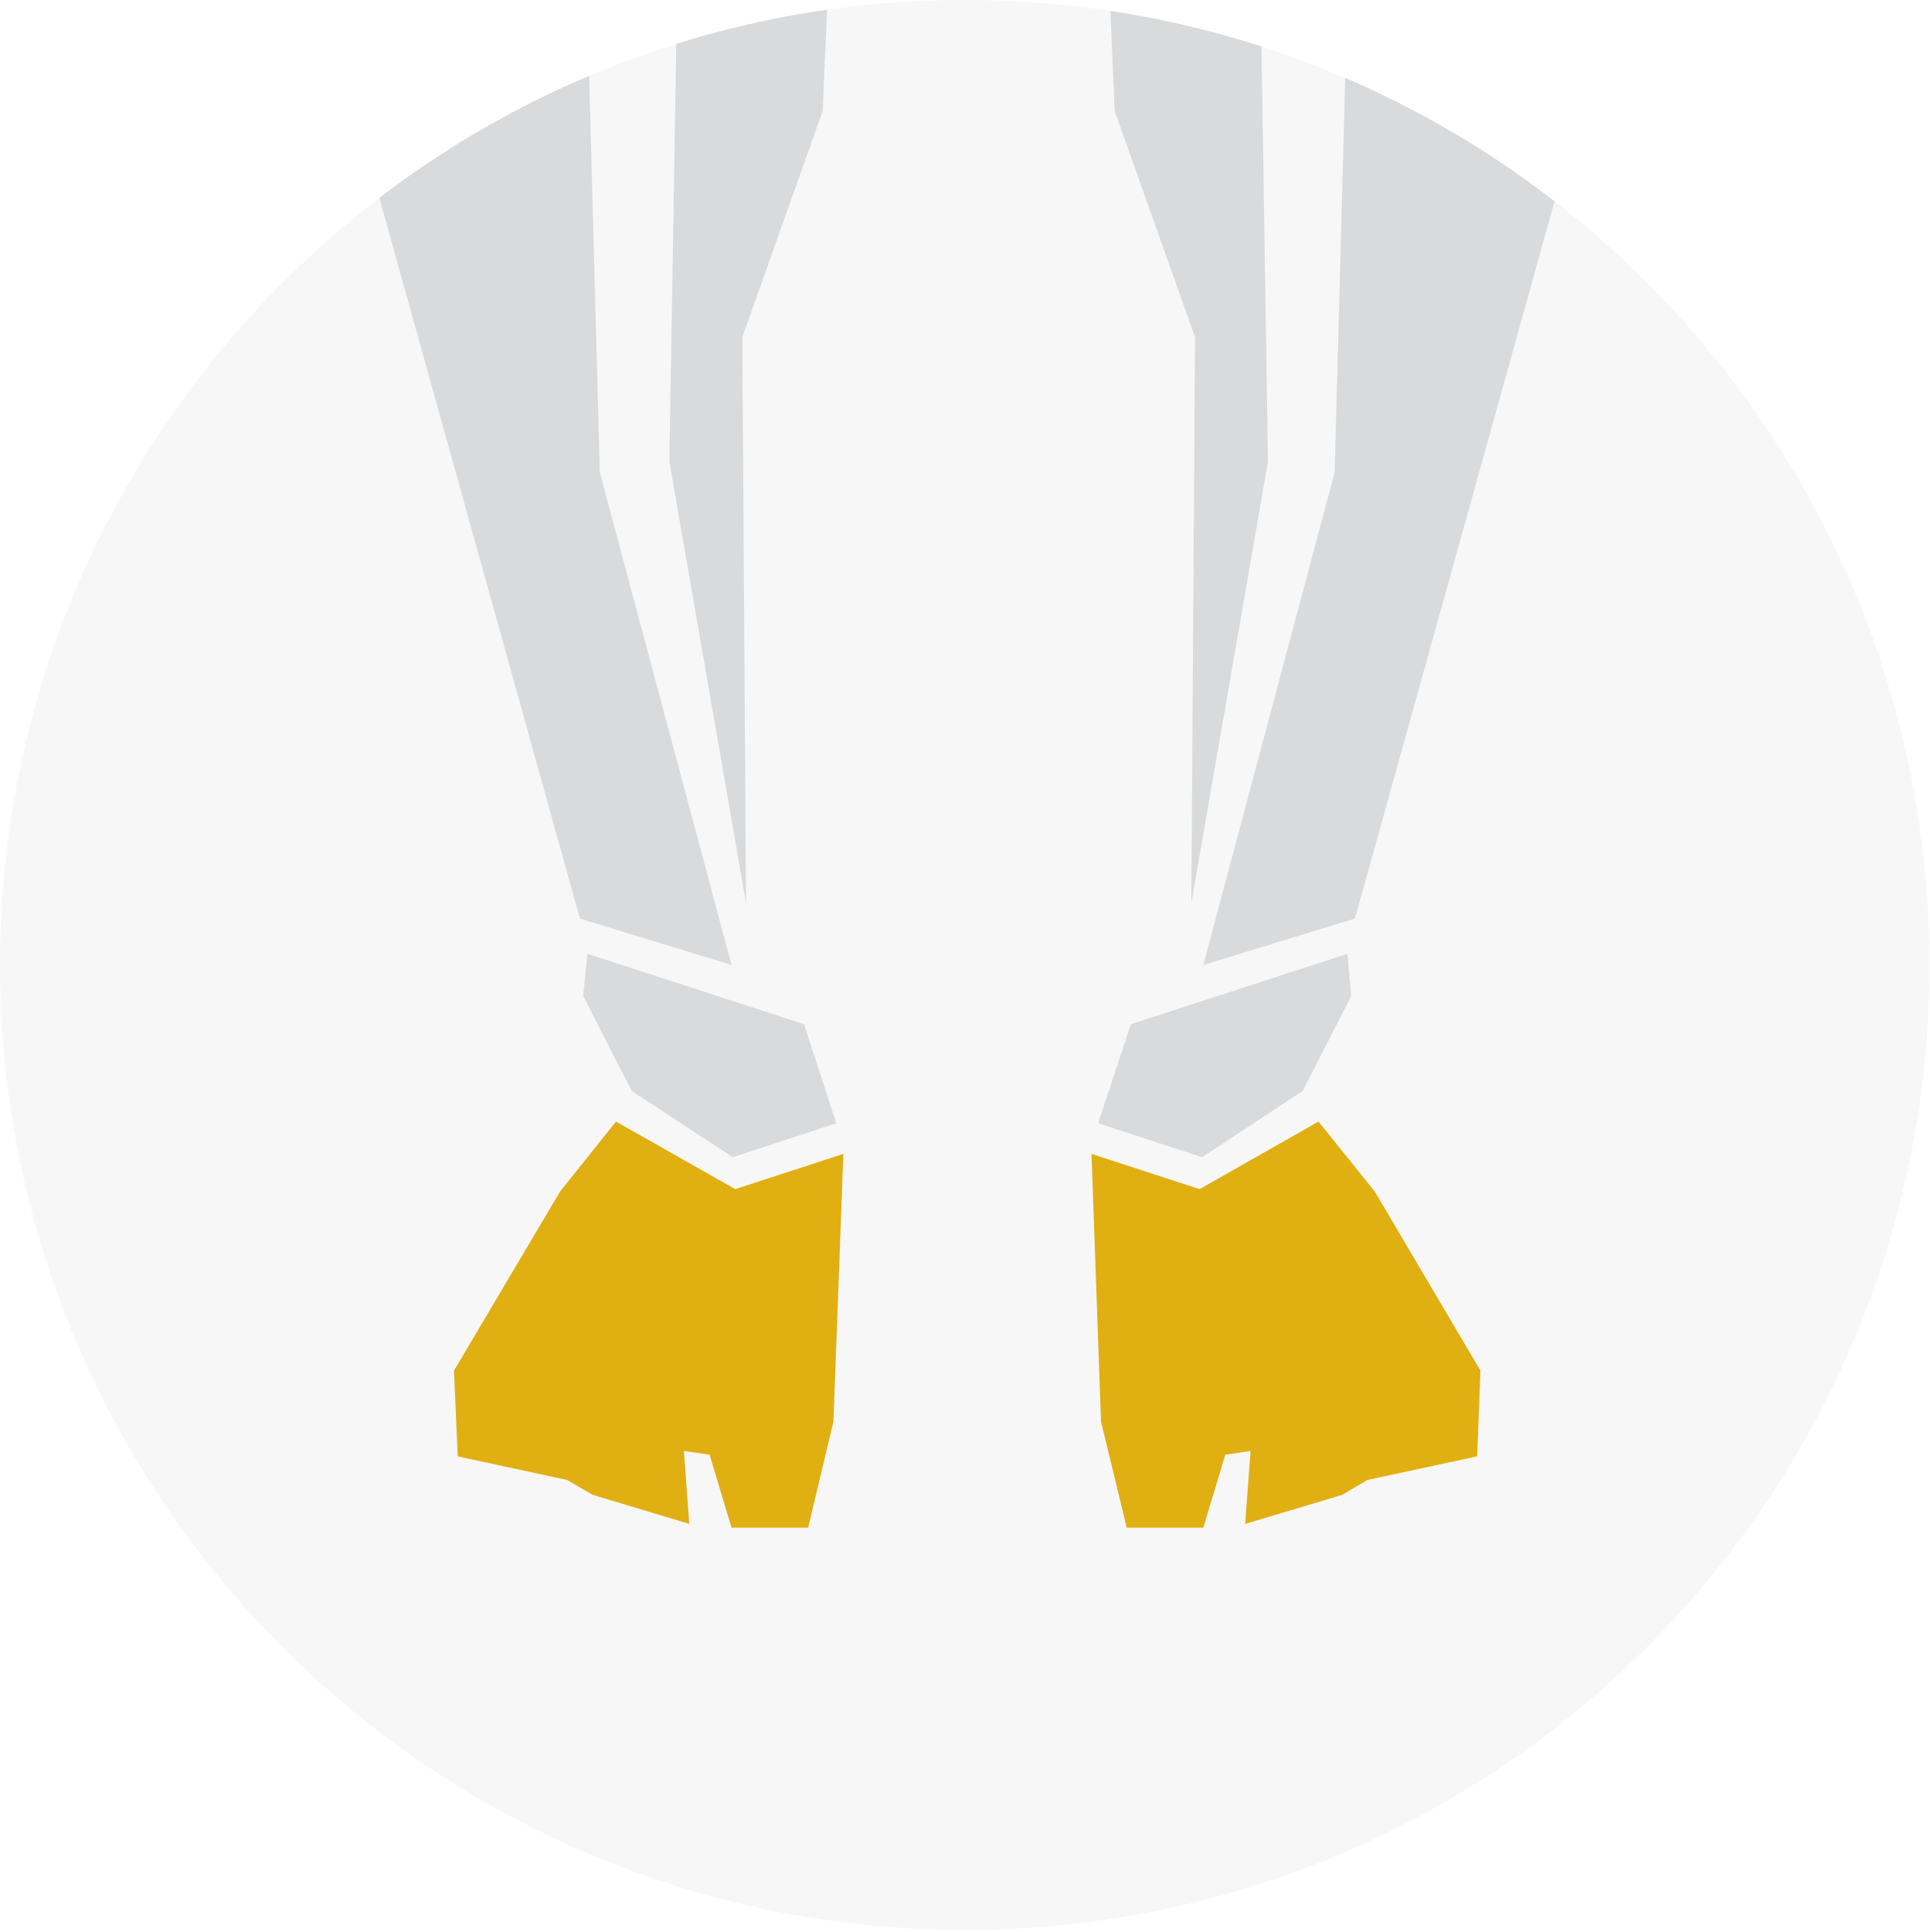
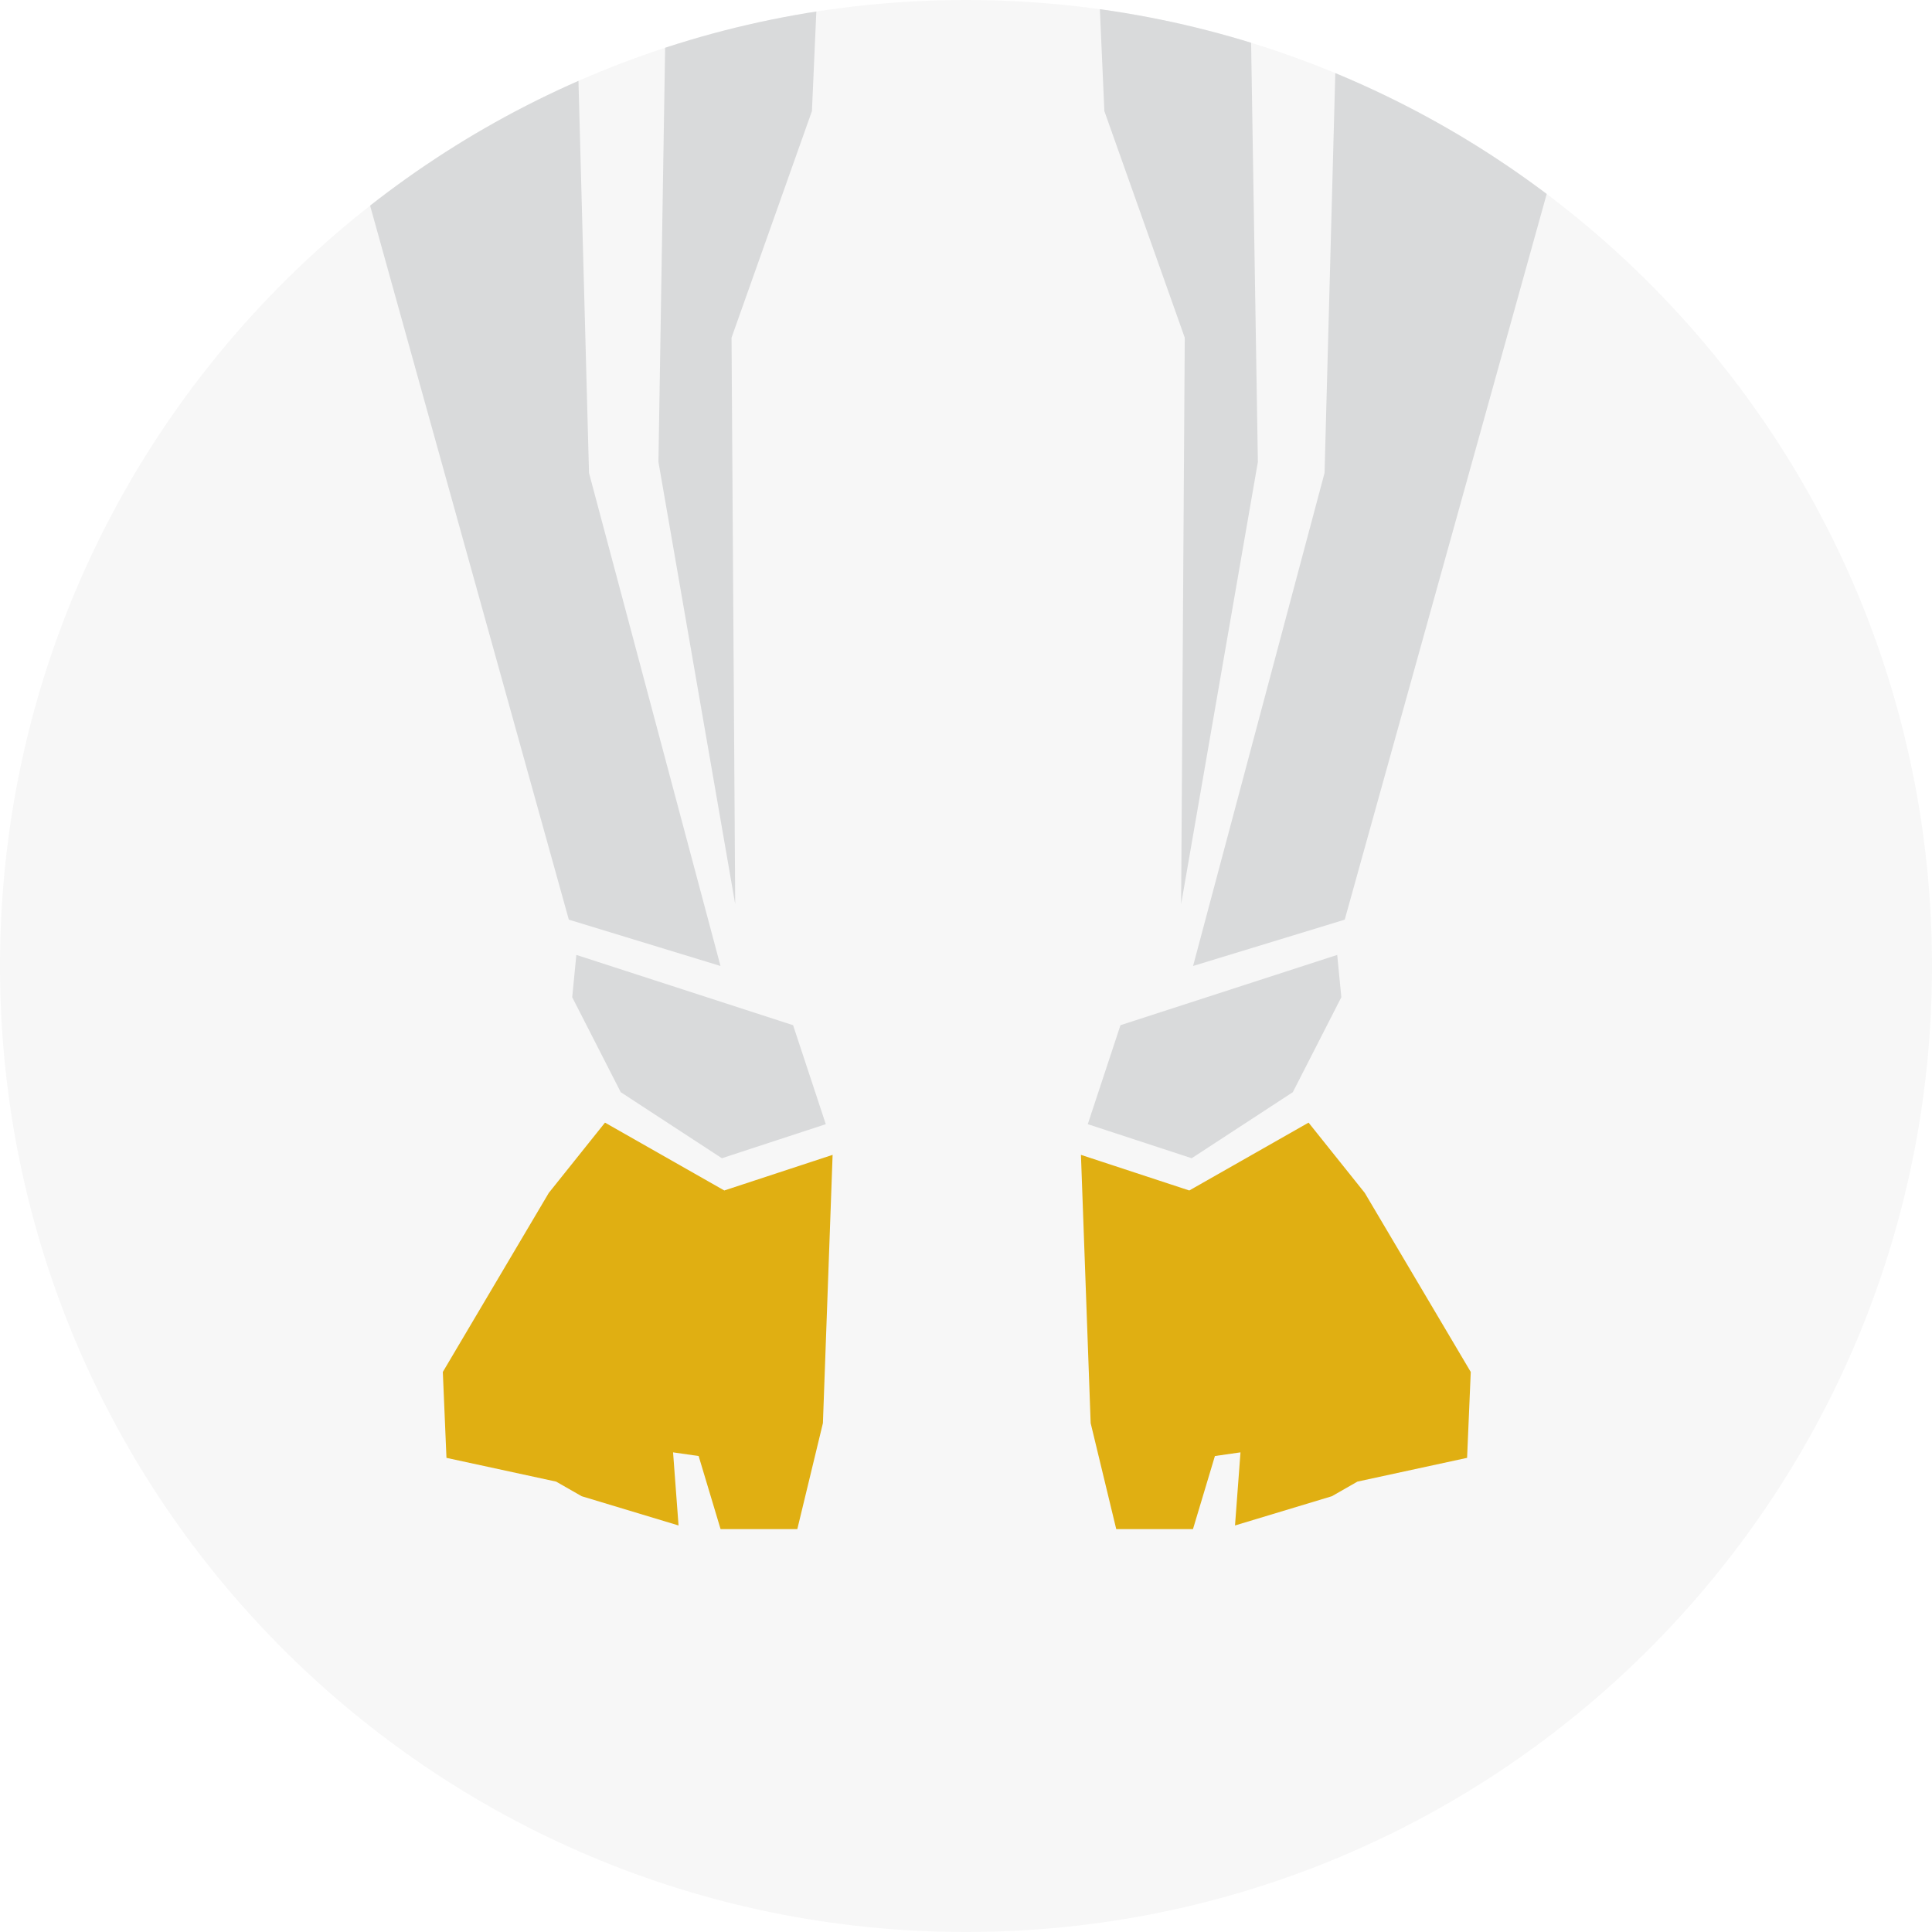
- <svg xmlns="http://www.w3.org/2000/svg" xmlns:xlink="http://www.w3.org/1999/xlink" version="1.1" id="Layer_1" x="0px" y="0px" viewBox="0 0 465.8 466.3" style="enable-background:new 0 0 465.8 466.3;" xml:space="preserve">
-   <style type="text/css">
- 	.st0{clip-path:url(#SVGID_2_);fill:#F7F7F7;}
- 	.st1{clip-path:url(#SVGID_4_);}
- 	.st2{fill:#D9DADB;}
- 	.st3{clip-path:url(#SVGID_6_);fill:#E0AF12;}
- 	.st4{clip-path:url(#SVGID_8_);fill:#E0AF12;}
- 	.st5{clip-path:url(#SVGID_10_);fill:#D9DADB;}
- 	.st6{clip-path:url(#SVGID_12_);fill:#D9DADB;}
- 	.st7{clip-path:url(#SVGID_14_);fill:#D9DADB;}
- 	.st8{clip-path:url(#SVGID_16_);fill:#D9DADB;}
- 	.st9{clip-path:url(#SVGID_18_);}
- 	.st10{clip-path:url(#SVGID_20_);fill:#D9DADB;}
- 	.st11{clip-path:url(#SVGID_22_);fill:#D9DADB;}
- 	.st12{clip-path:url(#SVGID_24_);fill:#D9DADB;}
- 	.st13{clip-path:url(#SVGID_26_);fill:#D9DADB;}
- 	.st14{clip-path:url(#SVGID_28_);fill:#D9DADB;}
- 	.st15{clip-path:url(#SVGID_30_);fill:#D9DADB;}
- 	.st16{clip-path:url(#SVGID_32_);fill:#D9DADB;}
- 	.st17{clip-path:url(#SVGID_34_);fill:#D9DADB;}
- 	.st18{clip-path:url(#SVGID_36_);fill:#D9DADB;}
- 	.st19{clip-path:url(#SVGID_38_);fill:#D9DADB;}
- 	.st20{clip-path:url(#SVGID_40_);fill:#D9DADB;}
- 	.st21{clip-path:url(#SVGID_42_);fill:#D9DADB;}
- 	.st22{clip-path:url(#SVGID_44_);fill:#D9DADB;}
- 	.st23{clip-path:url(#SVGID_46_);fill:#D9DADB;}
- 	.st24{clip-path:url(#SVGID_48_);fill:#D9DADB;}
- 	.st25{clip-path:url(#SVGID_50_);fill:#D9DADB;}
- 	.st26{clip-path:url(#SVGID_52_);fill:#D9DADB;}
- 	.st27{clip-path:url(#SVGID_54_);fill:#D9DADB;}
- 	.st28{clip-path:url(#SVGID_56_);}
- </style>
-   <g id="Front_Right_Foot">
-     <g>
-       <g>
-         <g>
-           <defs>
-             <circle id="SVGID_1_" cx="232.9" cy="232.9" r="232.9" />
-           </defs>
-           <clipPath id="SVGID_2_">
-             <use xlink:href="#SVGID_1_" style="overflow:visible;" />
-           </clipPath>
-           <circle class="st0" cx="186.9" cy="167.9" r="390.3" />
-         </g>
-       </g>
-       <g>
-         <g>
-           <defs>
-             <circle id="SVGID_3_" cx="232.9" cy="232.9" r="232.9" />
-           </defs>
-           <clipPath id="SVGID_4_">
-             <use xlink:href="#SVGID_3_" style="overflow:visible;" />
-           </clipPath>
-           <g class="st1">
-             <polygon class="st2" points="183.4,-1319.7 215.4,-1271.3 231.1,-1215.7 194.4,-1245.1 179.6,-1297.5      " />
-             <polygon class="st2" points="168.1,-1284.4 176,-1247.7 129.6,-1236.3 99.8,-1246.8      " />
-             <polygon class="st2" points="138.3,-1223.2 101.6,-1157.5 61.3,-1137.4 85.8,-1118.2 105.1,-1062.1 149.7,-1043.8        220.9,-1078.9 203.1,-1217.1      " />
-             <path class="st2" d="M66.1-978.9c0.5-0.4,1.1-0.7,1.6-1l14.6-108.5l-28-40.3l-28.9,42l-24.5,147l2.2,19.7       C22.9-940.8,43.5-960.9,66.1-978.9z" />
-             <path class="st2" d="M6.8-904.4c-0.5,0.6-1.1,1-1.7,1.3l3.7,32.6l51.6-55.1l4.8-35.6C44.5-943.6,25.3-924.4,6.8-904.4z" />
-             <polygon class="st2" points="12.3,-854.7 -59.6,-660.6 -36.7,-655.3 39.4,-811.8 53.5,-899.4      " />
-             <polygon class="st2" points="-8.7,-930 1.8,-855.6 -66.6,-672.9 -77.2,-679.9 -50.8,-820.9      " />
-             <polygon class="st2" points="11.4,-1093.7 -1.7,-953.6 -10.4,-1057.8      " />
-             <polygon class="st2" points="318.2,-1431.7 318.2,-1483.2 291,-1530.1 232.9,-1548.9 174.8,-1530.1 147.7,-1483.2        147.7,-1431.7 134.6,-1428.9 140.2,-1384 161.7,-1376.5 185.1,-1327.8 233.1,-1307.2 280.7,-1327.8 304.1,-1376.5 325.6,-1384        331.3,-1428.9      " />
-             <polygon class="st2" points="-89.5,-675.1 -78,-647.8 -44.6,-642.5 -41.9,-593.1 -59.5,-522.7 -71,-523.5 -59.9,-570.5        -71.8,-570.8 -90.4,-520.9 -104.5,-522.7 -87,-573.1 -99.2,-575.4 -123,-521.8 -140.6,-523.5 -116.4,-579.4 -124.8,-584.3        -154.7,-536.7 -169.7,-538.5 -124.8,-624 -129.2,-631 -171.5,-613.4 -174.1,-623.1 -139.7,-654      " />
-             <polygon class="st2" points="299.6,-1284.4 291.7,-1247.7 338.1,-1236.3 367.9,-1246.8      " />
-             <polygon class="st2" points="329.4,-1223.2 366.1,-1157.5 406.4,-1137.4 381.9,-1118.2 362.6,-1062.1 318,-1043.8        246.9,-1078.9 264.6,-1217.1      " />
-             <path class="st2" d="M401.6-978.9c-0.5-0.4-1.1-0.7-1.6-1l-14.6-108.5l28-40.3l28.9,42l24.5,147l-2.2,19.7       C444.8-940.8,424.2-960.9,401.6-978.9z" />
-             <path class="st2" d="M460.9-904.4c0.5,0.6,1.1,1,1.7,1.3l-3.7,32.6l-51.6-55.1l-4.8-35.6C423.2-943.6,442.4-924.4,460.9-904.4z       " />
-             <polygon class="st2" points="455.4,-854.7 527.3,-660.6 504.4,-655.3 428.3,-811.8 414.3,-899.4      " />
-             <polygon class="st2" points="476.4,-930 465.9,-855.6 534.4,-672.9 544.9,-679.9 518.5,-820.9      " />
-             <polygon class="st2" points="456.3,-1093.7 469.4,-953.6 478.1,-1057.8      " />
-             <polygon class="st2" points="557.2,-675.1 545.8,-647.8 512.3,-642.5 509.6,-593.1 527.2,-522.7 538.7,-523.5 527.6,-570.5        539.5,-570.8 558.1,-520.9 572.2,-522.7 554.7,-573.1 566.9,-575.4 590.7,-521.8 608.3,-523.5 584.1,-579.4 592.5,-584.3        622.4,-536.7 637.4,-538.5 592.5,-624 596.9,-631 639.2,-613.4 641.8,-623.1 607.4,-654      " />
-             <path class="st2" d="M384.2-1242.5l16.1-8.7l50.4,55.7l0.3,21.2C450.9-1174.2,385.1-1242,384.2-1242.5z" />
-             <path class="st2" d="M379-1240.2c0,1.1,70.7,75.3,70.7,75.3l2.1,65.9l-24.5-42l-47.3-20.1l-33.3-61.3L379-1240.2z" />
-             <path class="st2" d="M83.6-1242.5l-16.1-8.7l-50.4,55.7l-0.3,21.2C16.8-1174.2,82.6-1242,83.6-1242.5z" />
-             <path class="st2" d="M88.7-1240.2c0,1.1-70.7,75.3-70.7,75.3l-2.1,65.9l24.5-42l47.3-20.1l33.3-61.3L88.7-1240.2z" />
-             <polygon class="st2" points="283.5,-1319.7 251.5,-1271.3 235.7,-1215.7 272.5,-1245.1 285.3,-1298.4      " />
-             <polygon class="st2" points="182.7,-99.2 176.6,-79.8 163.4,2.1 161.6,111.4 180.1,218 179.2,81.4 198.6,26.8 201.2,-33.1             " />
-             <polygon class="st2" points="285,-99.2 291.1,-79.8 304.4,2.1 306.1,111.4 287.6,218 288.5,81.4 269.1,26.8 266.5,-33.1             " />
-           </g>
-         </g>
-       </g>
-       <g>
-         <g>
-           <defs>
-             <circle id="SVGID_5_" cx="232.9" cy="232.9" r="232.9" />
-           </defs>
-           <clipPath id="SVGID_6_">
-             <use xlink:href="#SVGID_5_" style="overflow:visible;" />
-           </clipPath>
-           <polygon class="st3" points="203.6,278.5 201.2,343.1 195.1,368.7 176.6,368.7 171.3,351.1 165.1,350.2 166.4,367.8       143.1,360.8 136.9,357.2 110.5,351.5 109.6,330.8 135.2,287.6 148.7,270.7 177.5,287     " />
-         </g>
-       </g>
-       <g>
-         <g>
-           <defs>
-             <circle id="SVGID_7_" cx="232.9" cy="232.9" r="232.9" />
-           </defs>
-           <clipPath id="SVGID_8_">
-             <use xlink:href="#SVGID_7_" style="overflow:visible;" />
-           </clipPath>
-           <polygon class="st4" points="263.5,278.5 265.8,343.1 272,368.7 290.5,368.7 295.8,351.1 301.9,350.2 300.6,367.8 324,360.8       330.1,357.2 356.6,351.5 357.4,330.8 331.9,287.6 318.3,270.7 289.6,287     " />
-         </g>
-       </g>
-       <g>
-         <g>
-           <defs>
-             <circle id="SVGID_9_" cx="232.9" cy="232.9" r="232.9" />
-           </defs>
-           <clipPath id="SVGID_10_">
-             <use xlink:href="#SVGID_9_" style="overflow:visible;" />
-           </clipPath>
-           <polygon class="st5" points="141.8,230.2 140.8,240.4 152.5,263.3 176.9,279.3 201.9,271.1 194.1,247.2     " />
-         </g>
-       </g>
-       <g>
-         <g>
-           <defs>
-             <circle id="SVGID_11_" cx="232.9" cy="232.9" r="232.9" />
-           </defs>
-           <clipPath id="SVGID_12_">
-             <use xlink:href="#SVGID_11_" style="overflow:visible;" />
-           </clipPath>
-           <polygon class="st6" points="325.3,230.2 326.2,240.4 314.5,263.3 290.2,279.3 265.1,271.1 273,247.2     " />
-         </g>
-       </g>
-       <g>
-         <g>
-           <defs>
-             <circle id="SVGID_13_" cx="232.9" cy="232.9" r="232.9" />
-           </defs>
-           <clipPath id="SVGID_14_">
-             <use xlink:href="#SVGID_13_" style="overflow:visible;" />
-           </clipPath>
-           <polygon class="st7" points="140.4,-49.9 144.8,114 176.6,232.9 140,221.7 77.9,-1.4 99.9,-145.9     " />
-         </g>
-       </g>
-       <g>
-         <g>
-           <defs>
-             <circle id="SVGID_15_" cx="232.9" cy="232.9" r="232.9" />
-           </defs>
-           <clipPath id="SVGID_16_">
-             <use xlink:href="#SVGID_15_" style="overflow:visible;" />
-           </clipPath>
-           <polygon class="st8" points="326.6,-49.9 322.2,114 290.5,232.9 327.1,221.7 389.2,-1.4 367.1,-145.9     " />
-         </g>
-       </g>
-       <g>
-         <g>
-           <defs>
-             <circle id="SVGID_17_" cx="232.9" cy="232.9" r="232.9" />
-           </defs>
-           <clipPath id="SVGID_18_">
-             <use xlink:href="#SVGID_17_" style="overflow:visible;" />
-           </clipPath>
-           <g class="st9">
-             <polygon class="st2" points="115.8,-219.1 113.1,-195.3 131.6,-172.4 137.8,-136.2 150.1,-131 160.7,-185.6 167.8,-205        161.6,-217.3      " />
-             <polygon class="st2" points="197.7,-217.3 184.5,-180.3 156.3,-125.7 163.4,-75.4 183.6,-131.8 200.4,-163.6      " />
-           </g>
-         </g>
-       </g>
-       <g>
-         <g>
-           <defs>
-             <circle id="SVGID_19_" cx="232.9" cy="232.9" r="232.9" />
-           </defs>
-           <clipPath id="SVGID_20_">
-             <use xlink:href="#SVGID_19_" style="overflow:visible;" />
-           </clipPath>
-           <polygon class="st10" points="351.9,-219.1 354.6,-195.3 336.1,-172.4 329.9,-136.2 317.6,-131 307,-185.6 300,-205       306.1,-217.3     " />
-         </g>
-       </g>
-       <g>
-         <g>
-           <defs>
-             <circle id="SVGID_21_" cx="232.9" cy="232.9" r="232.9" />
-           </defs>
-           <clipPath id="SVGID_22_">
-             <use xlink:href="#SVGID_21_" style="overflow:visible;" />
-           </clipPath>
-           <polygon class="st11" points="270,-217.3 283.2,-180.3 311.4,-125.7 304.4,-75.4 284.1,-131.8 267.3,-163.6     " />
-         </g>
-       </g>
-       <g>
-         <g>
-           <defs>
-             <circle id="SVGID_23_" cx="232.9" cy="232.9" r="232.9" />
-           </defs>
-           <clipPath id="SVGID_24_">
-             <use xlink:href="#SVGID_23_" style="overflow:visible;" />
-           </clipPath>
-           <polygon class="st12" points="97.1,-658.1 155,-530.6 168.2,-427.3 143.5,-282 90,-430 86.7,-582.2 96.4,-658     " />
-         </g>
-       </g>
-       <g>
-         <g>
-           <defs>
-             <circle id="SVGID_25_" cx="232.9" cy="232.9" r="232.9" />
-           </defs>
-           <clipPath id="SVGID_26_">
-             <use xlink:href="#SVGID_25_" style="overflow:visible;" />
-           </clipPath>
-           <polygon class="st13" points="89.7,-385.7 82.3,-421.2 133.3,-281.2 125.6,-261.3 102.9,-322.3     " />
-         </g>
-       </g>
-       <g>
-         <g>
-           <defs>
-             <circle id="SVGID_27_" cx="232.9" cy="232.9" r="232.9" />
-           </defs>
-           <clipPath id="SVGID_28_">
-             <use xlink:href="#SVGID_27_" style="overflow:visible;" />
-           </clipPath>
-           <polygon class="st14" points="170.8,-473.1 172.2,-469.8 197.9,-408.3 181.3,-256 155,-270 177.8,-411.8     " />
-         </g>
-       </g>
-       <g>
-         <g>
-           <defs>
-             <circle id="SVGID_29_" cx="232.9" cy="232.9" r="232.9" />
-           </defs>
-           <clipPath id="SVGID_30_">
-             <use xlink:href="#SVGID_29_" style="overflow:visible;" />
-           </clipPath>
-           <polygon class="st15" points="296.9,-473.1 295.6,-469.8 269.8,-408.3 286.4,-256 312.7,-270 289.9,-411.8     " />
-         </g>
-       </g>
-       <g>
-         <g>
-           <defs>
-             <circle id="SVGID_31_" cx="232.9" cy="232.9" r="232.9" />
-           </defs>
-           <clipPath id="SVGID_32_">
-             <use xlink:href="#SVGID_31_" style="overflow:visible;" />
-           </clipPath>
-           <polygon class="st16" points="370.3,-656.1 312.4,-528.6 299.2,-425.3 323.9,-280 377.4,-428 380.7,-580.2 371,-656     " />
-         </g>
-       </g>
-       <g>
-         <g>
-           <defs>
-             <circle id="SVGID_33_" cx="232.9" cy="232.9" r="232.9" />
-           </defs>
-           <clipPath id="SVGID_34_">
-             <use xlink:href="#SVGID_33_" style="overflow:visible;" />
-           </clipPath>
-           <polygon class="st17" points="377.7,-383.7 385.1,-419.2 334.1,-279.2 341.8,-259.3 364.5,-320.3     " />
-         </g>
-       </g>
-       <g>
-         <g>
-           <defs>
-             <circle id="SVGID_35_" cx="232.9" cy="232.9" r="232.9" />
-           </defs>
-           <clipPath id="SVGID_36_">
-             <use xlink:href="#SVGID_35_" style="overflow:visible;" />
-           </clipPath>
-           <polygon class="st18" points="82,-772.1 51.3,-660 66.4,-657.5 96,-664.2 136.3,-667.9 156.4,-692.7 146.5,-717.5 121.9,-724.8           " />
-         </g>
-       </g>
-       <g>
-         <g>
-           <defs>
-             <circle id="SVGID_37_" cx="232.9" cy="232.9" r="232.9" />
-           </defs>
-           <clipPath id="SVGID_38_">
-             <use xlink:href="#SVGID_37_" style="overflow:visible;" />
-           </clipPath>
-           <polygon class="st19" points="385.4,-770.1 416.1,-658 401,-655.5 371.4,-662.2 331.1,-665.9 311,-690.7 320.9,-715.5       345.4,-722.8     " />
-         </g>
-       </g>
-       <g>
-         <g>
-           <defs>
-             <circle id="SVGID_39_" cx="232.9" cy="232.9" r="232.9" />
-           </defs>
-           <clipPath id="SVGID_40_">
-             <use xlink:href="#SVGID_39_" style="overflow:visible;" />
-           </clipPath>
-           <polygon class="st20" points="139.1,-662.2 106.3,-659.3 164.3,-544.9 203.8,-422.3 199.7,-507.2     " />
-         </g>
-       </g>
-       <g>
-         <g>
-           <defs>
-             <circle id="SVGID_41_" cx="232.9" cy="232.9" r="232.9" />
-           </defs>
-           <clipPath id="SVGID_42_">
-             <use xlink:href="#SVGID_41_" style="overflow:visible;" />
-           </clipPath>
-           <polygon class="st21" points="203.3,-637.4 203.7,-638 200.6,-646 162.2,-688 149.2,-669.8 173.5,-607.2     " />
-         </g>
-       </g>
-       <g>
-         <g>
-           <defs>
-             <circle id="SVGID_43_" cx="232.9" cy="232.9" r="232.9" />
-           </defs>
-           <clipPath id="SVGID_44_">
-             <use xlink:href="#SVGID_43_" style="overflow:visible;" />
-           </clipPath>
-           <polygon class="st22" points="178.4,-594.6 205.5,-524.7 214.5,-610.5 209.2,-624.1     " />
-         </g>
-       </g>
-       <g>
-         <g>
-           <defs>
-             <circle id="SVGID_45_" cx="232.9" cy="232.9" r="232.9" />
-           </defs>
-           <clipPath id="SVGID_46_">
-             <use xlink:href="#SVGID_45_" style="overflow:visible;" />
-           </clipPath>
-           <polygon class="st23" points="289.3,-594.6 262.2,-524.7 253.2,-610.5 258.5,-624.1     " />
-         </g>
-       </g>
-       <g>
-         <g>
-           <defs>
-             <circle id="SVGID_47_" cx="232.9" cy="232.9" r="232.9" />
-           </defs>
-           <clipPath id="SVGID_48_">
-             <use xlink:href="#SVGID_47_" style="overflow:visible;" />
-           </clipPath>
-           <polygon class="st24" points="328.3,-660.2 361,-657.3 303,-542.9 263.5,-420.3 267.6,-505.2     " />
-         </g>
-       </g>
-       <g>
-         <g>
-           <defs>
-             <circle id="SVGID_49_" cx="232.9" cy="232.9" r="232.9" />
-           </defs>
-           <clipPath id="SVGID_50_">
-             <use xlink:href="#SVGID_49_" style="overflow:visible;" />
-           </clipPath>
-           <polygon class="st25" points="264.1,-635.4 263.6,-636 266.8,-644 305.1,-686 318.2,-667.8 293.9,-605.2     " />
-         </g>
-       </g>
-       <g>
-         <g>
-           <defs>
-             <circle id="SVGID_51_" cx="232.9" cy="232.9" r="232.9" />
-           </defs>
-           <clipPath id="SVGID_52_">
-             <use xlink:href="#SVGID_51_" style="overflow:visible;" />
-           </clipPath>
-           <polygon class="st26" points="65,-649.1 85.1,-655.3 77.5,-589.9 76.3,-422.3 102.8,-293.4 102.5,-232.2 110.4,-158.1       100.1,-162 89.3,-136.5 89.7,-307.5 64.4,-422.3 47.5,-652.5     " />
-         </g>
-       </g>
-       <g>
-         <g>
-           <defs>
-             <circle id="SVGID_53_" cx="232.9" cy="232.9" r="232.9" />
-           </defs>
-           <clipPath id="SVGID_54_">
-             <use xlink:href="#SVGID_53_" style="overflow:visible;" />
-           </clipPath>
-           <polygon class="st27" points="402.4,-647.1 382.2,-653.3 389.9,-587.9 391.1,-420.3 364.6,-291.4 364.9,-230.2 356.9,-156.1       367.2,-160 378.1,-134.5 377.7,-305.5 402.9,-420.3 419.9,-650.5     " />
-         </g>
-       </g>
-       <g>
-         <g>
-           <defs>
-             <circle id="SVGID_55_" cx="232.9" cy="232.9" r="232.9" />
-           </defs>
-           <clipPath id="SVGID_56_">
-             <use xlink:href="#SVGID_55_" style="overflow:visible;" />
-           </clipPath>
-           <g class="st28">
-             <polygon class="st2" points="119.6,-996 147.1,-980.7 143.9,-1016.9      " />
-             <polygon class="st2" points="142,-1030.7 89.3,-1052.5 109.2,-999.2      " />
-             <polygon class="st2" points="109.5,-993.9 145.3,-972 151.5,-928.3 116.5,-951      " />
-             <polygon class="st2" points="118.2,-940.5 149.7,-918.6 154.1,-874 119.1,-902      " />
-             <polygon class="st2" points="153.2,-850.2 114.7,-879.1 111.4,-840.3 84,-790.1 126.1,-732.2 148,-728.7 155.9,-811      " />
-             <polygon class="st2" points="348.1,-996 320.6,-980.7 323.8,-1016.9      " />
-             <polygon class="st2" points="325.7,-1030.7 378.4,-1052.5 358.6,-999.2      " />
-             <polygon class="st2" points="358.2,-993.9 322.4,-972 316.2,-928.3 351.2,-951      " />
-             <polygon class="st2" points="349.5,-940.5 318,-918.6 313.6,-874 348.6,-902      " />
-             <polygon class="st2" points="314.5,-850.2 353,-879.1 356.3,-840.3 383.7,-790.1 341.6,-732.2 319.7,-728.7 311.9,-811             " />
-             <g>
-               <polygon class="st2" points="160.7,-1031.3 226.8,-1061.1 224.8,-1012.8 165.3,-982.4       " />
-               <polygon class="st2" points="171.3,-970.5 172.6,-936.2 221.5,-946.7 224.2,-993.7       " />
-               <polygon class="st2" points="229.4,-634.1 216.6,-759.2 216.2,-840.7 169.9,-863.5 164.6,-714.7       " />
-               <polygon class="st2" points="174.6,-919.6 173.9,-877.3 220.9,-864.8 221.5,-930.9       " />
-               <polygon class="st2" points="307,-1031.3 240.9,-1061.1 242.9,-1012.8 302.4,-982.4       " />
-               <polygon class="st2" points="296.4,-970.5 295.1,-936.2 246.2,-946.7 243.6,-993.7       " />
-               <polygon class="st2" points="238.3,-634.1 251.1,-759.2 251.5,-840.7 297.9,-863.5 303.1,-714.7       " />
-               <polygon class="st2" points="293.1,-919.6 293.8,-877.3 246.9,-864.8 246.2,-930.9       " />
-             </g>
-           </g>
-         </g>
-       </g>
+ <svg xmlns="http://www.w3.org/2000/svg" viewBox="0 0 874.68 874.68">
+   <defs>
+     <style>.cls-1{fill:none;}.cls-2{clip-path:url(#clip-path);}.cls-3{fill:#f7f7f7;}.cls-4{fill:#d9dadb;}.cls-5{fill:#e0af12;}.cls-6{clip-path:url(#clip-path-2);}.cls-7{clip-path:url(#clip-path-3);}</style>
+     <clipPath id="clip-path">
+       <circle class="cls-1" cx="437.34" cy="437.34" r="437.34" />
+     </clipPath>
+     <clipPath id="clip-path-2">
+       <circle class="cls-1" cy="-512.62" r="437.34" />
+     </clipPath>
+     <clipPath id="clip-path-3">
+       <circle class="cls-1" cx="929.64" cy="-512.62" r="437.34" />
+     </clipPath>
+   </defs>
+   <g id="Front_Left_Foot" data-name="Front Left Foot">
+     <g class="cls-2">
+       <circle class="cls-3" cx="376.95" cy="355.22" r="732.84" />
+       <polygon class="cls-4" points="337.81 -186.31 326.23 -149.91 301.41 3.96 298.1 209.14 332.85 409.34 331.19 152.88 367.59 50.29 372.56 -62.22 337.81 -186.31" />
+       <polygon class="cls-4" points="529.76 -186.31 541.35 -149.91 566.17 3.96 569.48 209.14 534.73 409.34 536.38 152.88 499.98 50.29 495.02 -62.22 529.76 -186.31" />
+       <polygon class="cls-5" points="376.95 522.84 372.56 644.3 360.97 692.28 326.23 692.28 316.3 659.19 304.72 657.53 307.2 690.63 263.35 677.39 251.77 670.77 202.13 660.02 200.48 621.13 248.46 540.06 273.9 508.25 327.91 538.97 376.95 522.84" />
+       <polygon class="cls-5" points="489.38 522.84 493.78 644.3 505.36 692.28 540.1 692.28 550.03 659.19 561.61 657.53 559.13 690.63 602.98 677.39 614.56 670.77 664.2 660.02 665.86 621.13 617.87 540.06 592.43 508.25 538.43 538.97 489.38 522.84" />
+       <polygon class="cls-4" points="260.93 432.32 259.06 451.48 281.03 494.47 326.82 524.37 373.86 508.95 359.06 464.14 260.93 432.32" />
+       <polygon class="cls-4" points="605.4 432.32 607.27 451.48 585.3 494.47 539.51 524.37 492.47 508.95 507.27 464.14 605.4 432.32" />
+       <polygon class="cls-4" points="258.39 -93.66 266.66 214.1 326.19 437.33 257.53 416.36 140.91 -2.65 182.28 -274.01 258.39 -93.66" />
+       <polygon class="cls-4" points="607.94 -93.66 599.67 214.1 540.14 437.33 608.8 416.36 725.42 -2.65 684.05 -274.01 607.94 -93.66" />
+     </g>
+     <g class="cls-6">
+       <circle class="cls-3" cx="-60.39" cy="-594.74" r="732.84" />
    </g>
  </g>
-   <g id="Layer_1_1_">
- </g>
+   <g id="Front_Right_Foot" data-name="Front Right Foot">
+     <g class="cls-7">
+       <circle class="cls-3" cx="843.23" cy="-634.62" r="732.85" />
+     </g>
+   </g>
</svg>
